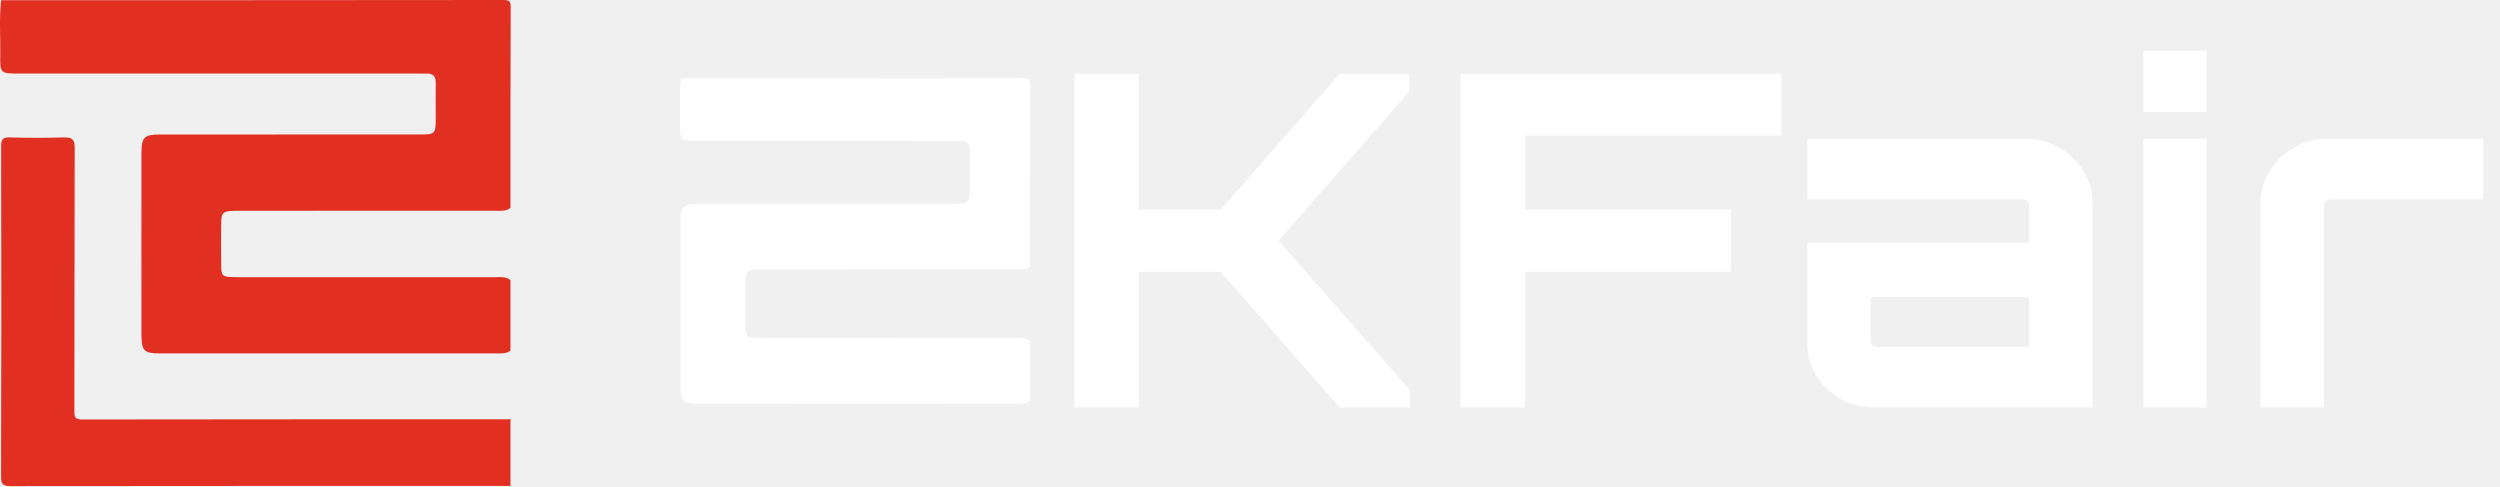
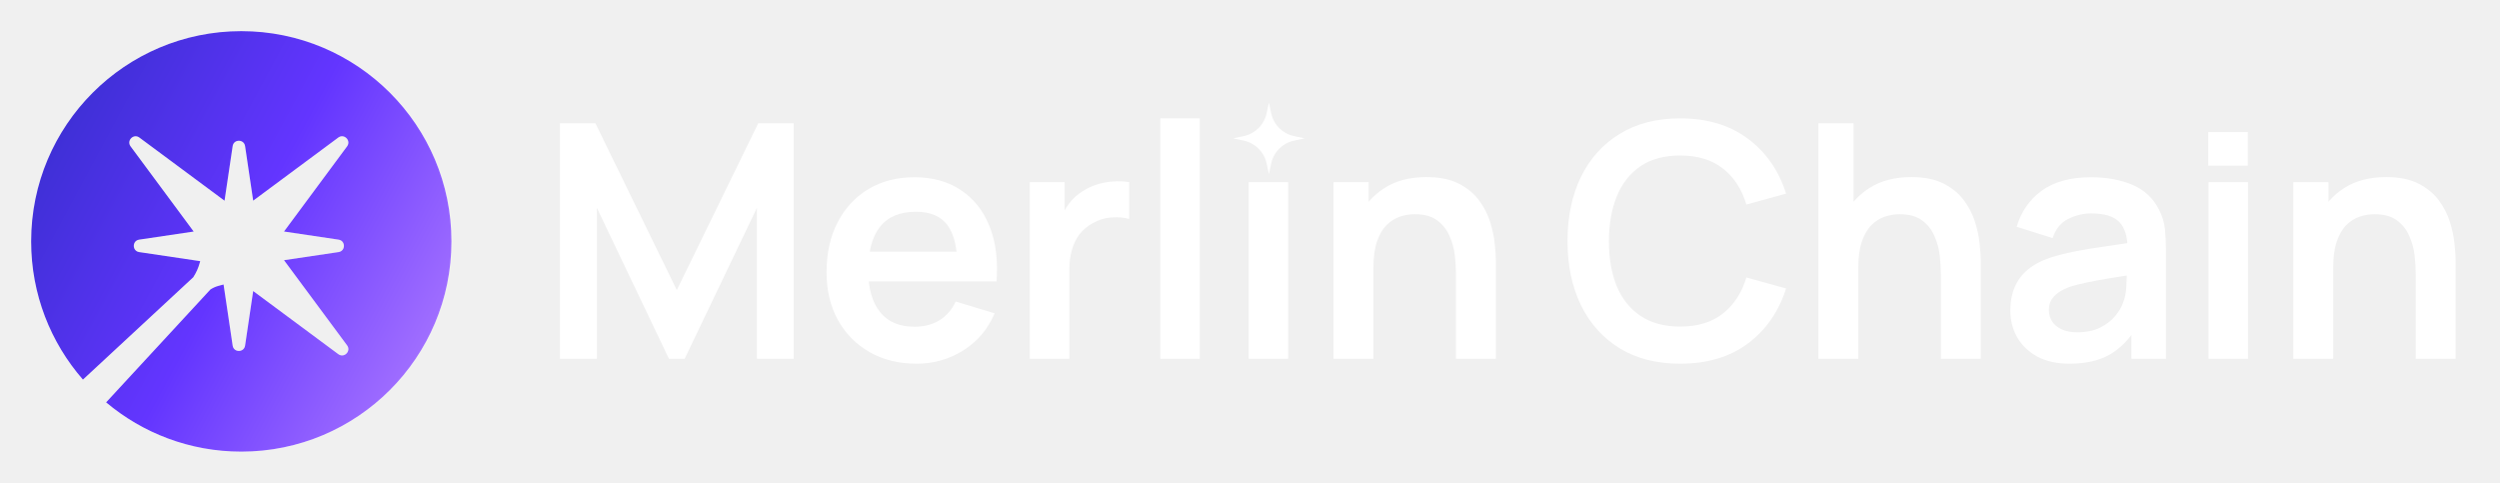
- <svg xmlns="http://www.w3.org/2000/svg" width="144" height="28" viewBox="0 0 144 28" fill="none">
-   <path d="M29.405 16.133C29.405 17.485 29.405 18.837 29.405 20.19C29.197 20.368 28.937 20.357 28.685 20.357C22.185 20.36 15.685 20.362 9.185 20.356C8.312 20.356 8.151 20.195 8.149 19.335C8.143 15.817 8.143 12.299 8.149 8.781C8.151 7.902 8.311 7.749 9.229 7.748C14.172 7.743 19.114 7.746 24.057 7.746C25.097 7.745 25.098 7.745 25.098 6.743C25.098 6.085 25.093 5.426 25.099 4.767C25.103 4.396 24.944 4.222 24.551 4.238C24.352 4.246 24.153 4.236 23.954 4.236C16.349 4.236 8.745 4.237 1.14 4.236C0.012 4.236 -0.001 4.234 0.016 3.172C0.032 2.118 -0.056 1.062 0.065 0.01C9.7 0.01 19.335 0.013 28.971 1.9055e-06C29.343 -0 29.418 0.07 29.416 0.426C29.399 4.275 29.405 8.124 29.405 11.972C29.125 12.195 28.788 12.138 28.468 12.138C23.601 12.142 18.734 12.14 13.867 12.141C12.738 12.141 12.737 12.142 12.738 13.221C12.738 13.931 12.728 14.642 12.742 15.351C12.752 15.878 12.822 15.939 13.379 15.96C13.722 15.973 14.066 15.965 14.41 15.965C19.096 15.965 23.782 15.963 28.468 15.967C28.788 15.967 29.125 15.91 29.405 16.133Z" fill="#E13022" />
-   <path d="M29.405 27.991C19.824 27.991 10.244 27.988 0.663 28C0.219 28 0.059 27.943 0.06 27.455C0.082 21.11 0.079 14.765 0.065 8.42C0.064 8.013 0.168 7.902 0.593 7.915C1.624 7.946 2.658 7.944 3.689 7.916C4.16 7.904 4.305 8.042 4.303 8.504C4.286 13.566 4.296 18.628 4.285 23.691C4.284 24.028 4.331 24.162 4.739 24.162C12.907 24.148 21.075 24.152 29.243 24.151C29.297 24.151 29.351 24.145 29.405 24.142C29.405 25.425 29.405 26.708 29.405 27.991Z" fill="#E13022" />
-   <path d="M59.33 19.647C59.33 20.279 59.33 21.677 59.33 23.075C59.125 23.26 58.87 23.248 58.622 23.248C52.23 23.252 46.6 23.253 40.208 23.247C39.351 23.246 39.192 23.08 39.19 22.192C39.184 18.555 39.184 16.45 39.19 12.813C39.192 11.905 39.349 11.747 40.252 11.745C45.112 11.74 49.972 11.744 54.833 11.743C55.856 11.743 55.857 11.742 55.856 10.707C55.856 10.026 55.851 9.345 55.858 8.665C55.861 8.281 55.705 8.1 55.318 8.117C55.123 8.125 54.927 8.116 54.731 8.116C47.253 8.116 47.759 8.116 40.281 8.115C39.172 8.115 39.16 8.113 39.176 7.015C39.192 5.926 39.105 5.6 39.224 4.512C48.699 4.512 49.428 4.515 58.903 4.502C59.269 4.502 59.342 4.574 59.341 4.942C59.324 8.921 59.33 11.368 59.33 15.346C59.055 15.577 58.723 15.517 58.408 15.518C53.623 15.521 48.837 15.52 44.051 15.52C42.941 15.521 42.94 15.521 42.941 16.637C42.941 17.371 42.931 18.105 42.944 18.839C42.954 19.383 43.024 19.447 43.571 19.469C43.909 19.482 44.247 19.473 44.585 19.473C49.193 19.473 53.8 19.472 58.408 19.476C58.723 19.476 59.055 19.416 59.33 19.647Z" fill="white" />
-   <path d="M130.209 23.472V11.679C130.209 11.003 130.386 10.389 130.739 9.838C131.092 9.286 131.557 8.841 132.133 8.504C132.727 8.166 133.369 7.997 134.056 7.997H143.032V11.492H134.196C134.103 11.492 134.019 11.527 133.945 11.599C133.889 11.652 133.861 11.723 133.861 11.812V23.472H130.209Z" fill="white" />
-   <path d="M123.458 23.472V7.996H127.109V23.472H123.458ZM123.458 6.449V2.927H127.109V6.449H123.458Z" fill="white" />
-   <path d="M107.951 23.472C107.245 23.472 106.594 23.303 105.999 22.965C105.423 22.627 104.959 22.182 104.606 21.631C104.271 21.079 104.104 20.466 104.104 19.79V13.973H116.87V11.812C116.87 11.723 116.833 11.652 116.759 11.599C116.703 11.527 116.629 11.492 116.536 11.492H104.104V7.997H116.675C117.382 7.997 118.023 8.166 118.599 8.504C119.193 8.841 119.658 9.286 119.992 9.838C120.345 10.389 120.522 11.003 120.522 11.679V23.472H107.951ZM108.09 19.977H116.87V17.122H107.756V19.657C107.756 19.745 107.783 19.826 107.839 19.897C107.914 19.95 107.997 19.977 108.09 19.977Z" fill="white" />
-   <path d="M84.128 23.472V4.261H102.609V7.81H87.835V12.079H99.71V15.654H87.835V23.472H84.128Z" fill="white" />
-   <path d="M61.888 23.472V4.261H65.595V12.079H70.306L77.163 4.261H81.177V5.275L73.651 13.867L81.205 22.458V23.472H77.163L70.306 15.654H65.595V23.472H61.888Z" fill="white" />
+ <svg xmlns="http://www.w3.org/2000/svg" width="145" height="28" viewBox="0 0 145 28" fill="none">
+   <path fill-rule="evenodd" clip-rule="evenodd" d="M14 26.194C20.735 26.194 26.194 20.734 26.194 14C26.194 7.266 20.735 1.806 14 1.806C7.266 1.806 1.807 7.266 1.807 14C1.807 17.069 2.94 19.873 4.812 22.017L11.212 16.083C11.382 15.824 11.511 15.539 11.592 15.238L11.616 15.147L8.076 14.621C7.66 14.559 7.66 13.96 8.076 13.899L11.238 13.429L7.577 8.489C7.327 8.152 7.75 7.729 8.087 7.978L13.028 11.641L13.499 8.476C13.56 8.06 14.159 8.06 14.221 8.476L14.691 11.638L19.629 7.978C19.966 7.729 20.389 8.152 20.139 8.489L16.479 13.428L19.644 13.899C20.059 13.96 20.059 14.559 19.644 14.621L16.479 15.091L20.139 20.03C20.389 20.368 19.966 20.791 19.629 20.541L14.691 16.881L14.221 20.044C14.159 20.459 13.56 20.459 13.499 20.044L12.972 16.501L12.674 16.581C12.507 16.626 12.35 16.697 12.207 16.791L6.157 23.337C8.277 25.12 11.013 26.194 14 26.194Z" fill="white" />
+   <path fill-rule="evenodd" clip-rule="evenodd" d="M14 26.194C20.735 26.194 26.194 20.734 26.194 14C26.194 7.266 20.735 1.806 14 1.806C7.266 1.806 1.807 7.266 1.807 14C1.807 17.069 2.94 19.873 4.812 22.017L11.212 16.083C11.382 15.824 11.511 15.539 11.592 15.238L11.616 15.147L8.076 14.621C7.66 14.559 7.66 13.96 8.076 13.899L11.238 13.429L7.577 8.489C7.327 8.152 7.75 7.729 8.087 7.978L13.028 11.641L13.499 8.476C13.56 8.06 14.159 8.06 14.221 8.476L14.691 11.638L19.629 7.978C19.966 7.729 20.389 8.152 20.139 8.489L16.479 13.428L19.644 13.899C20.059 13.96 20.059 14.559 19.644 14.621L16.479 15.091L20.139 20.03C20.389 20.368 19.966 20.791 19.629 20.541L14.691 16.881L14.221 20.044C14.159 20.459 13.56 20.459 13.499 20.044L12.972 16.501L12.674 16.581C12.507 16.626 12.35 16.697 12.207 16.791L6.157 23.337C8.277 25.12 11.013 26.194 14 26.194Z" fill="url(#paint0_linear_1121_2540)" />
+   <path d="M140.169 20.809V15.877C140.169 15.554 140.147 15.197 140.103 14.805C140.059 14.413 139.954 14.037 139.79 13.676C139.632 13.309 139.391 13.009 139.069 12.775C138.753 12.541 138.323 12.424 137.779 12.424C137.488 12.424 137.2 12.471 136.916 12.566C136.631 12.661 136.372 12.826 136.138 13.059C135.91 13.287 135.727 13.603 135.588 14.008C135.449 14.406 135.379 14.919 135.379 15.545L134.023 14.966C134.023 14.094 134.19 13.303 134.525 12.595C134.867 11.886 135.366 11.324 136.024 10.906C136.682 10.483 137.491 10.271 138.452 10.271C139.211 10.271 139.837 10.397 140.33 10.65C140.824 10.903 141.216 11.226 141.507 11.618C141.798 12.01 142.013 12.427 142.152 12.87C142.291 13.312 142.379 13.733 142.417 14.131C142.462 14.524 142.484 14.843 142.484 15.089V20.809H140.169ZM133.064 20.809V10.565H135.104V13.742H135.379V20.809H133.064Z" fill="white" />
+   <path d="M128.146 20.809V10.565H130.433V20.809H128.146Z" fill="white" />
+   <rect x="128.131" y="7.659" width="2.292" height="1.951" fill="white" />
+   <path d="M120.078 21.094C119.338 21.094 118.712 20.955 118.2 20.677C117.688 20.392 117.299 20.016 117.033 19.548C116.774 19.08 116.645 18.564 116.645 18.002C116.645 17.508 116.727 17.066 116.891 16.674C117.056 16.275 117.309 15.934 117.65 15.649C117.991 15.358 118.434 15.121 118.978 14.938C119.389 14.805 119.87 14.685 120.42 14.577C120.976 14.47 121.577 14.372 122.222 14.283C122.873 14.188 123.553 14.087 124.262 13.98L123.446 14.444C123.452 13.736 123.294 13.214 122.971 12.879C122.649 12.544 122.105 12.377 121.34 12.377C120.878 12.377 120.432 12.484 120.002 12.699C119.572 12.914 119.272 13.284 119.101 13.809L117.014 13.154C117.267 12.288 117.748 11.592 118.456 11.068C119.171 10.543 120.132 10.28 121.34 10.28C122.251 10.28 123.051 10.429 123.74 10.726C124.435 11.023 124.951 11.51 125.286 12.187C125.469 12.547 125.58 12.917 125.618 13.297C125.656 13.67 125.675 14.078 125.675 14.52V20.809H123.673V18.59L124.005 18.95C123.544 19.69 123.003 20.234 122.383 20.582C121.77 20.923 121.002 21.094 120.078 21.094ZM120.534 19.273C121.052 19.273 121.495 19.181 121.862 18.998C122.228 18.814 122.519 18.59 122.734 18.324C122.956 18.058 123.104 17.809 123.18 17.575C123.3 17.284 123.367 16.952 123.379 16.579C123.398 16.199 123.408 15.893 123.408 15.659L124.11 15.867C123.42 15.975 122.829 16.07 122.336 16.152C121.843 16.234 121.419 16.313 121.065 16.389C120.711 16.459 120.398 16.538 120.126 16.626C119.86 16.721 119.636 16.832 119.452 16.958C119.269 17.085 119.127 17.23 119.025 17.395C118.931 17.559 118.883 17.752 118.883 17.973C118.883 18.226 118.946 18.451 119.073 18.647C119.199 18.836 119.383 18.988 119.623 19.102C119.87 19.216 120.173 19.273 120.534 19.273Z" fill="white" />
+   <path d="M112.615 20.809V15.877C112.615 15.554 112.592 15.197 112.548 14.805C112.504 14.413 112.4 14.037 112.235 13.676C112.077 13.309 111.837 13.009 111.514 12.775C111.198 12.541 110.768 12.424 110.224 12.424C109.933 12.424 109.646 12.472 109.361 12.566C109.076 12.661 108.817 12.826 108.583 13.06C108.355 13.287 108.172 13.604 108.033 14.008C107.894 14.407 107.824 14.919 107.824 15.545L106.468 14.966C106.468 14.094 106.635 13.303 106.971 12.595C107.312 11.887 107.812 11.324 108.469 10.906C109.127 10.483 109.936 10.271 110.898 10.271C111.656 10.271 112.283 10.397 112.776 10.65C113.269 10.903 113.661 11.226 113.952 11.618C114.243 12.01 114.458 12.427 114.597 12.87C114.736 13.313 114.825 13.733 114.863 14.132C114.907 14.524 114.929 14.843 114.929 15.09V20.809H112.615ZM105.51 20.809V7.15H107.549V14.34H107.824V20.809H105.51Z" fill="white" />
+   <path d="M97.489 21.094C96.123 21.094 94.953 20.797 93.979 20.202C93.005 19.602 92.256 18.767 91.731 17.698C91.212 16.629 90.953 15.39 90.953 13.98C90.953 12.569 91.212 11.33 91.731 10.261C92.256 9.193 93.005 8.361 93.979 7.767C94.953 7.166 96.123 6.865 97.489 6.865C99.063 6.865 100.376 7.261 101.425 8.051C102.475 8.835 103.212 9.895 103.635 11.229L101.33 11.864C101.065 10.973 100.613 10.277 99.974 9.778C99.335 9.272 98.507 9.019 97.489 9.019C96.572 9.019 95.807 9.224 95.193 9.635C94.586 10.046 94.128 10.625 93.818 11.371C93.514 12.111 93.359 12.981 93.353 13.98C93.353 14.979 93.505 15.852 93.808 16.598C94.118 17.338 94.58 17.913 95.193 18.324C95.807 18.735 96.572 18.941 97.489 18.941C98.507 18.941 99.335 18.688 99.974 18.182C100.613 17.676 101.065 16.98 101.33 16.095L103.635 16.731C103.212 18.065 102.475 19.127 101.425 19.918C100.376 20.702 99.063 21.094 97.489 21.094Z" fill="white" />
+   <path d="M84.48 20.809V15.877C84.48 15.554 84.458 15.197 84.413 14.805C84.369 14.413 84.265 14.037 84.1 13.676C83.942 13.309 83.702 13.009 83.379 12.775C83.063 12.541 82.633 12.424 82.089 12.424C81.799 12.424 81.511 12.471 81.226 12.566C80.942 12.661 80.682 12.826 80.448 13.059C80.221 13.287 80.037 13.603 79.898 14.008C79.759 14.406 79.689 14.919 79.689 15.545L78.333 14.966C78.333 14.094 78.501 13.303 78.836 12.595C79.177 11.886 79.677 11.324 80.335 10.906C80.992 10.483 81.802 10.271 82.763 10.271C83.522 10.271 84.148 10.397 84.641 10.65C85.134 10.903 85.526 11.226 85.817 11.618C86.108 12.01 86.323 12.427 86.462 12.87C86.601 13.312 86.69 13.733 86.728 14.131C86.772 14.524 86.794 14.843 86.794 15.089V20.809H84.48ZM77.375 20.809V10.565H79.414V13.742H79.689V20.809H77.375Z" fill="white" />
+   <path d="M72.455 20.809V10.565H74.741V20.809H72.455Z" fill="white" />
+   <path d="M73.626 5.952L73.759 6.572C73.901 7.234 74.417 7.75 75.079 7.892L75.698 8.025L75.079 8.158C74.417 8.3 73.901 8.817 73.759 9.478L73.626 10.098L73.493 9.478C73.35 8.817 72.834 8.3 72.173 8.158L71.553 8.025L72.173 7.892C72.834 7.75 73.35 7.234 73.493 6.572L73.626 5.952Z" fill="white" />
+   <path d="M67.328 20.809V6.865H69.614V20.809H67.328Z" fill="white" />
+   <path d="M59.752 20.809V10.565H61.772V13.06L61.526 12.737C61.652 12.396 61.82 12.086 62.029 11.808C62.243 11.523 62.5 11.289 62.797 11.106C63.05 10.935 63.328 10.802 63.632 10.707C63.941 10.606 64.258 10.546 64.58 10.527C64.903 10.502 65.216 10.514 65.519 10.565V12.699C65.216 12.611 64.865 12.582 64.466 12.614C64.074 12.646 63.72 12.756 63.404 12.946C63.088 13.117 62.828 13.335 62.626 13.6C62.43 13.866 62.285 14.169 62.19 14.511C62.095 14.846 62.047 15.21 62.047 15.602V20.809H59.752Z" fill="white" />
+   <path d="M53.186 21.094C52.148 21.094 51.238 20.869 50.454 20.42C49.67 19.971 49.056 19.349 48.614 18.552C48.177 17.755 47.959 16.838 47.959 15.801C47.959 14.682 48.174 13.711 48.604 12.889C49.034 12.06 49.632 11.419 50.397 10.963C51.162 10.508 52.047 10.28 53.053 10.28C54.115 10.28 55.016 10.53 55.756 11.03C56.502 11.523 57.056 12.222 57.416 13.126C57.777 14.03 57.913 15.096 57.824 16.323H55.557V15.488C55.551 14.375 55.355 13.562 54.969 13.05C54.583 12.538 53.976 12.282 53.148 12.282C52.212 12.282 51.516 12.573 51.061 13.154C50.605 13.73 50.378 14.574 50.378 15.687C50.378 16.724 50.605 17.527 51.061 18.096C51.516 18.666 52.18 18.95 53.053 18.95C53.616 18.95 54.099 18.827 54.504 18.58C54.915 18.327 55.231 17.964 55.453 17.489L57.71 18.172C57.318 19.096 56.711 19.813 55.889 20.326C55.073 20.838 54.172 21.094 53.186 21.094ZM49.657 16.323V14.596H56.705V16.323H49.657Z" fill="white" />
+   <path d="M32.488 20.809V7.15H34.547L39.27 16.826L43.994 7.15H46.053V20.809H43.919V12.054L39.726 20.809H38.815L34.632 12.054V20.809H32.488Z" fill="white" />
+   <defs>
+     <linearGradient id="paint0_linear_1121_2540" x1="-2.216" y1="3.178" x2="30.847" y2="20.981" gradientUnits="userSpaceOnUse">
+       <stop stop-color="#2A2CBF" />
+       <stop offset="0.516" stop-color="#6335FF" />
+       <stop offset="1" stop-color="#BD89FF" />
+     </linearGradient>
+   </defs>
</svg>
